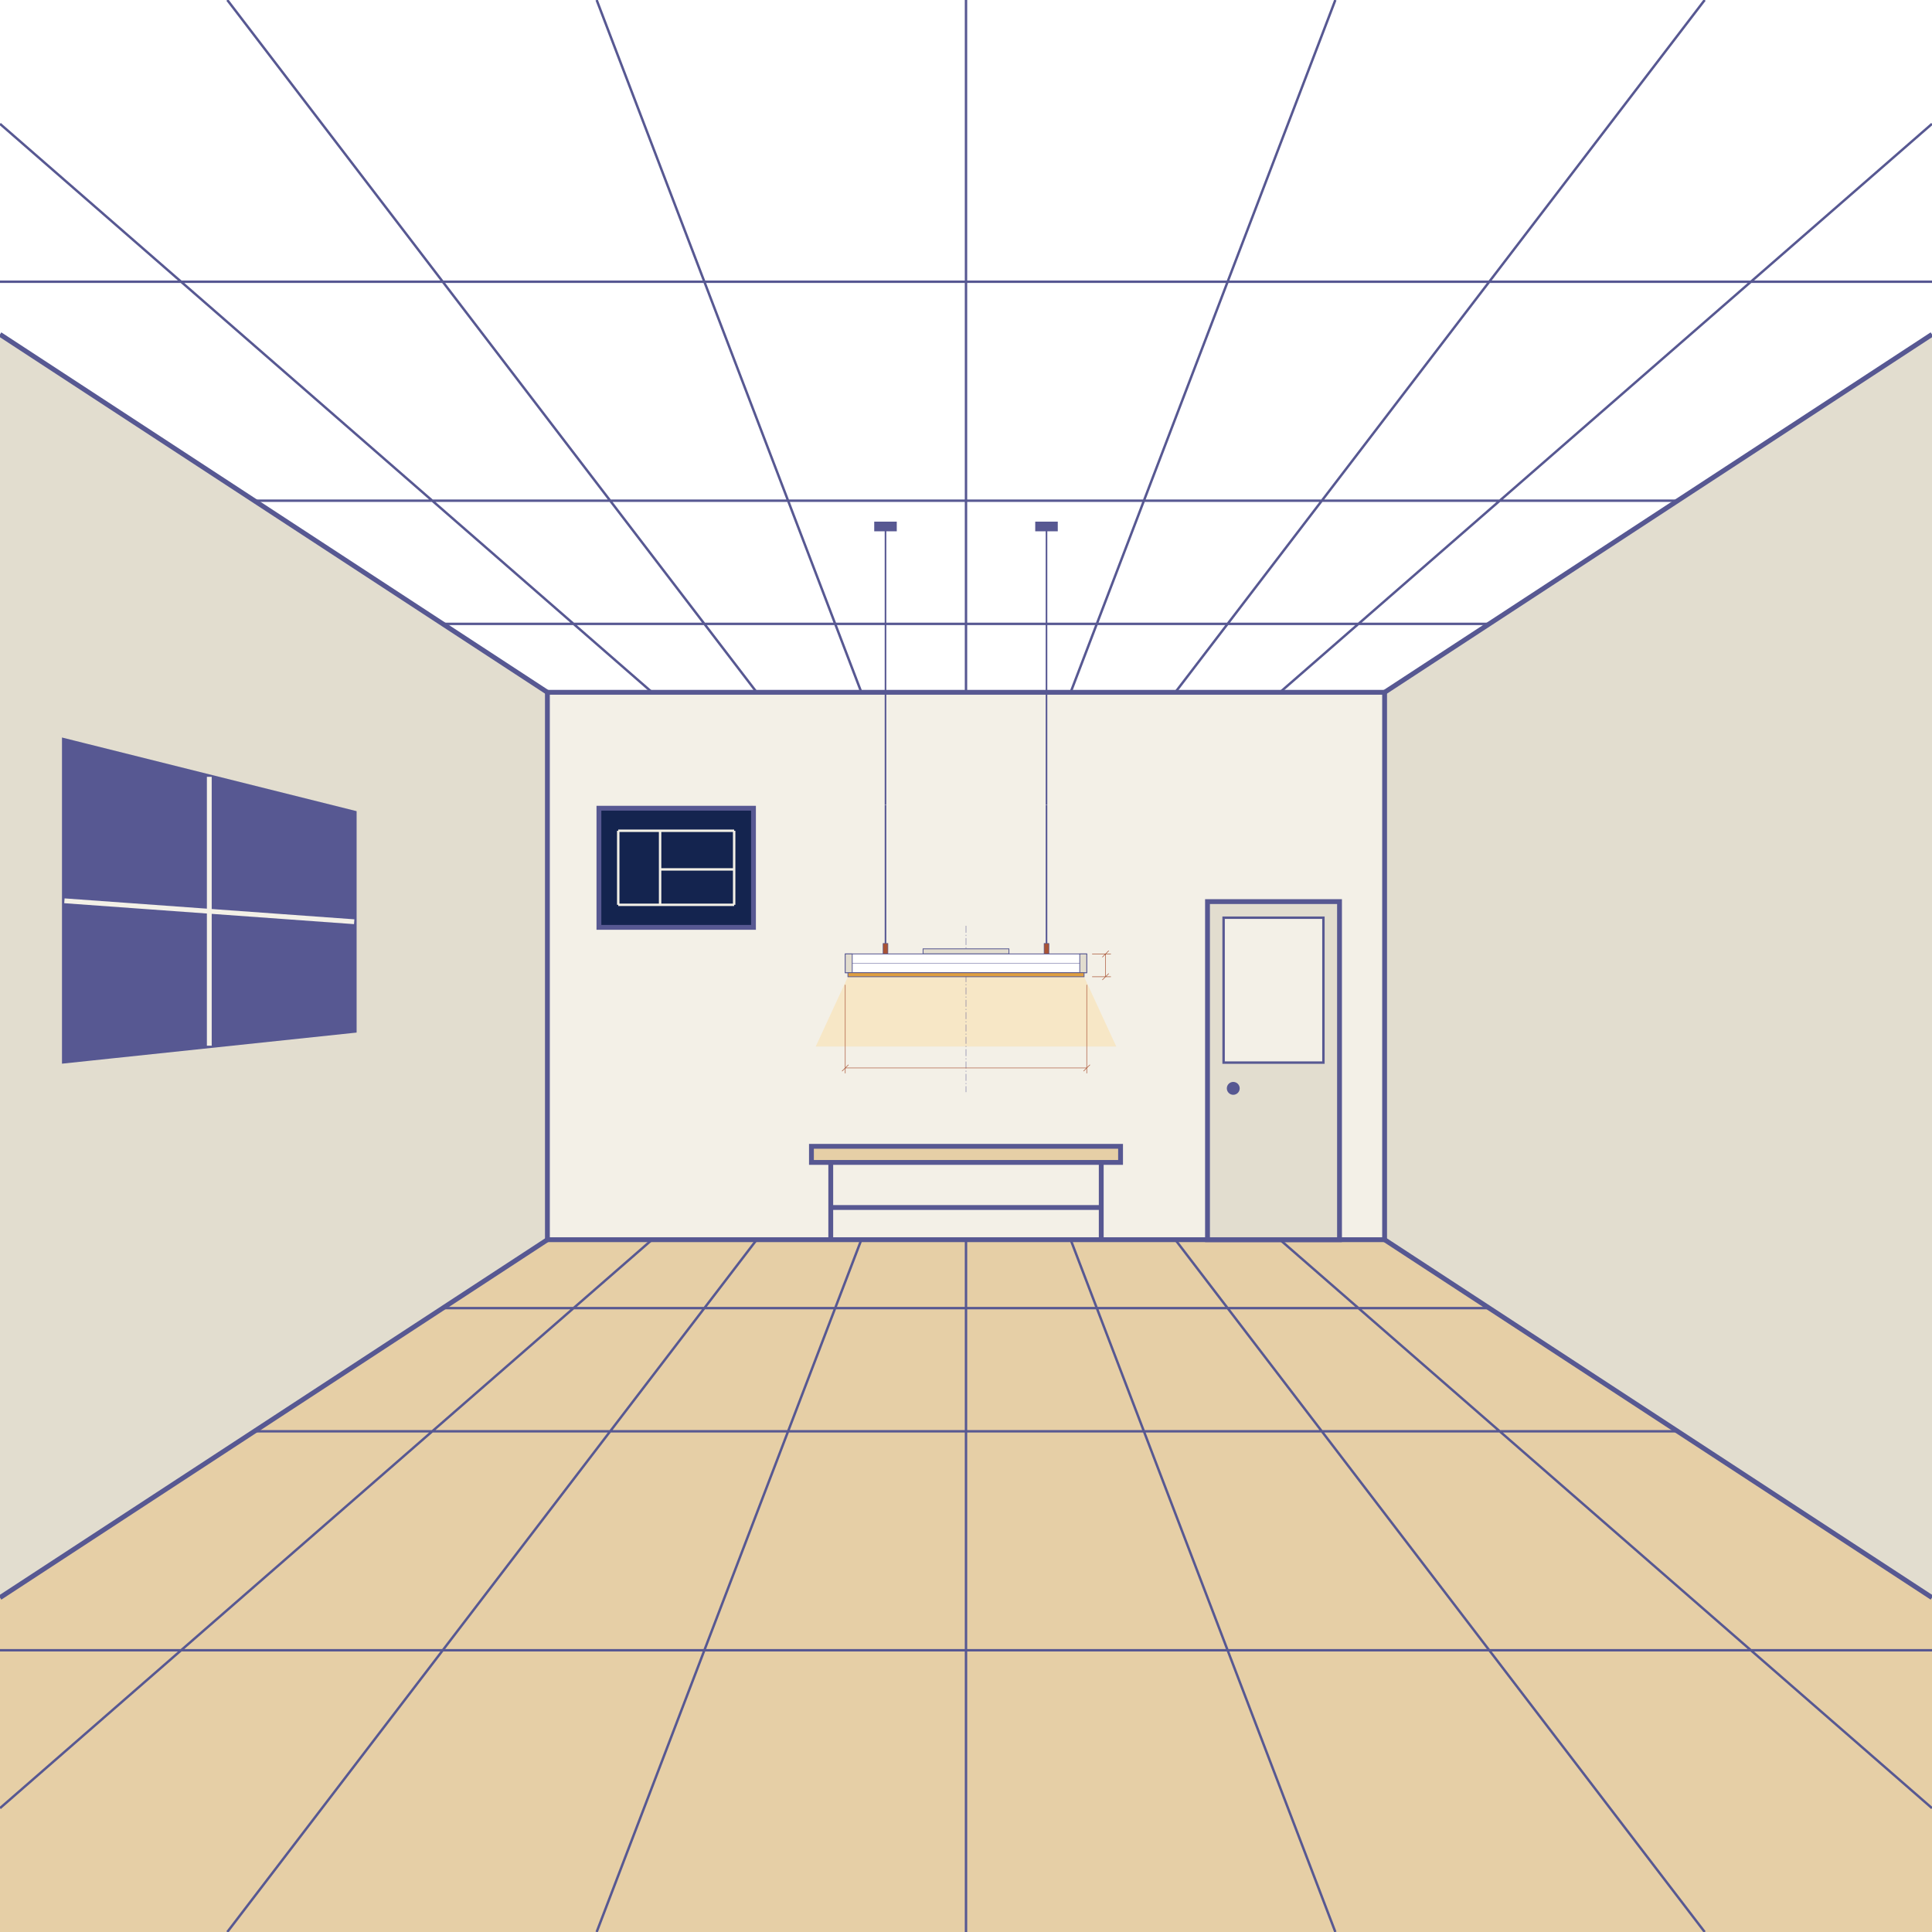
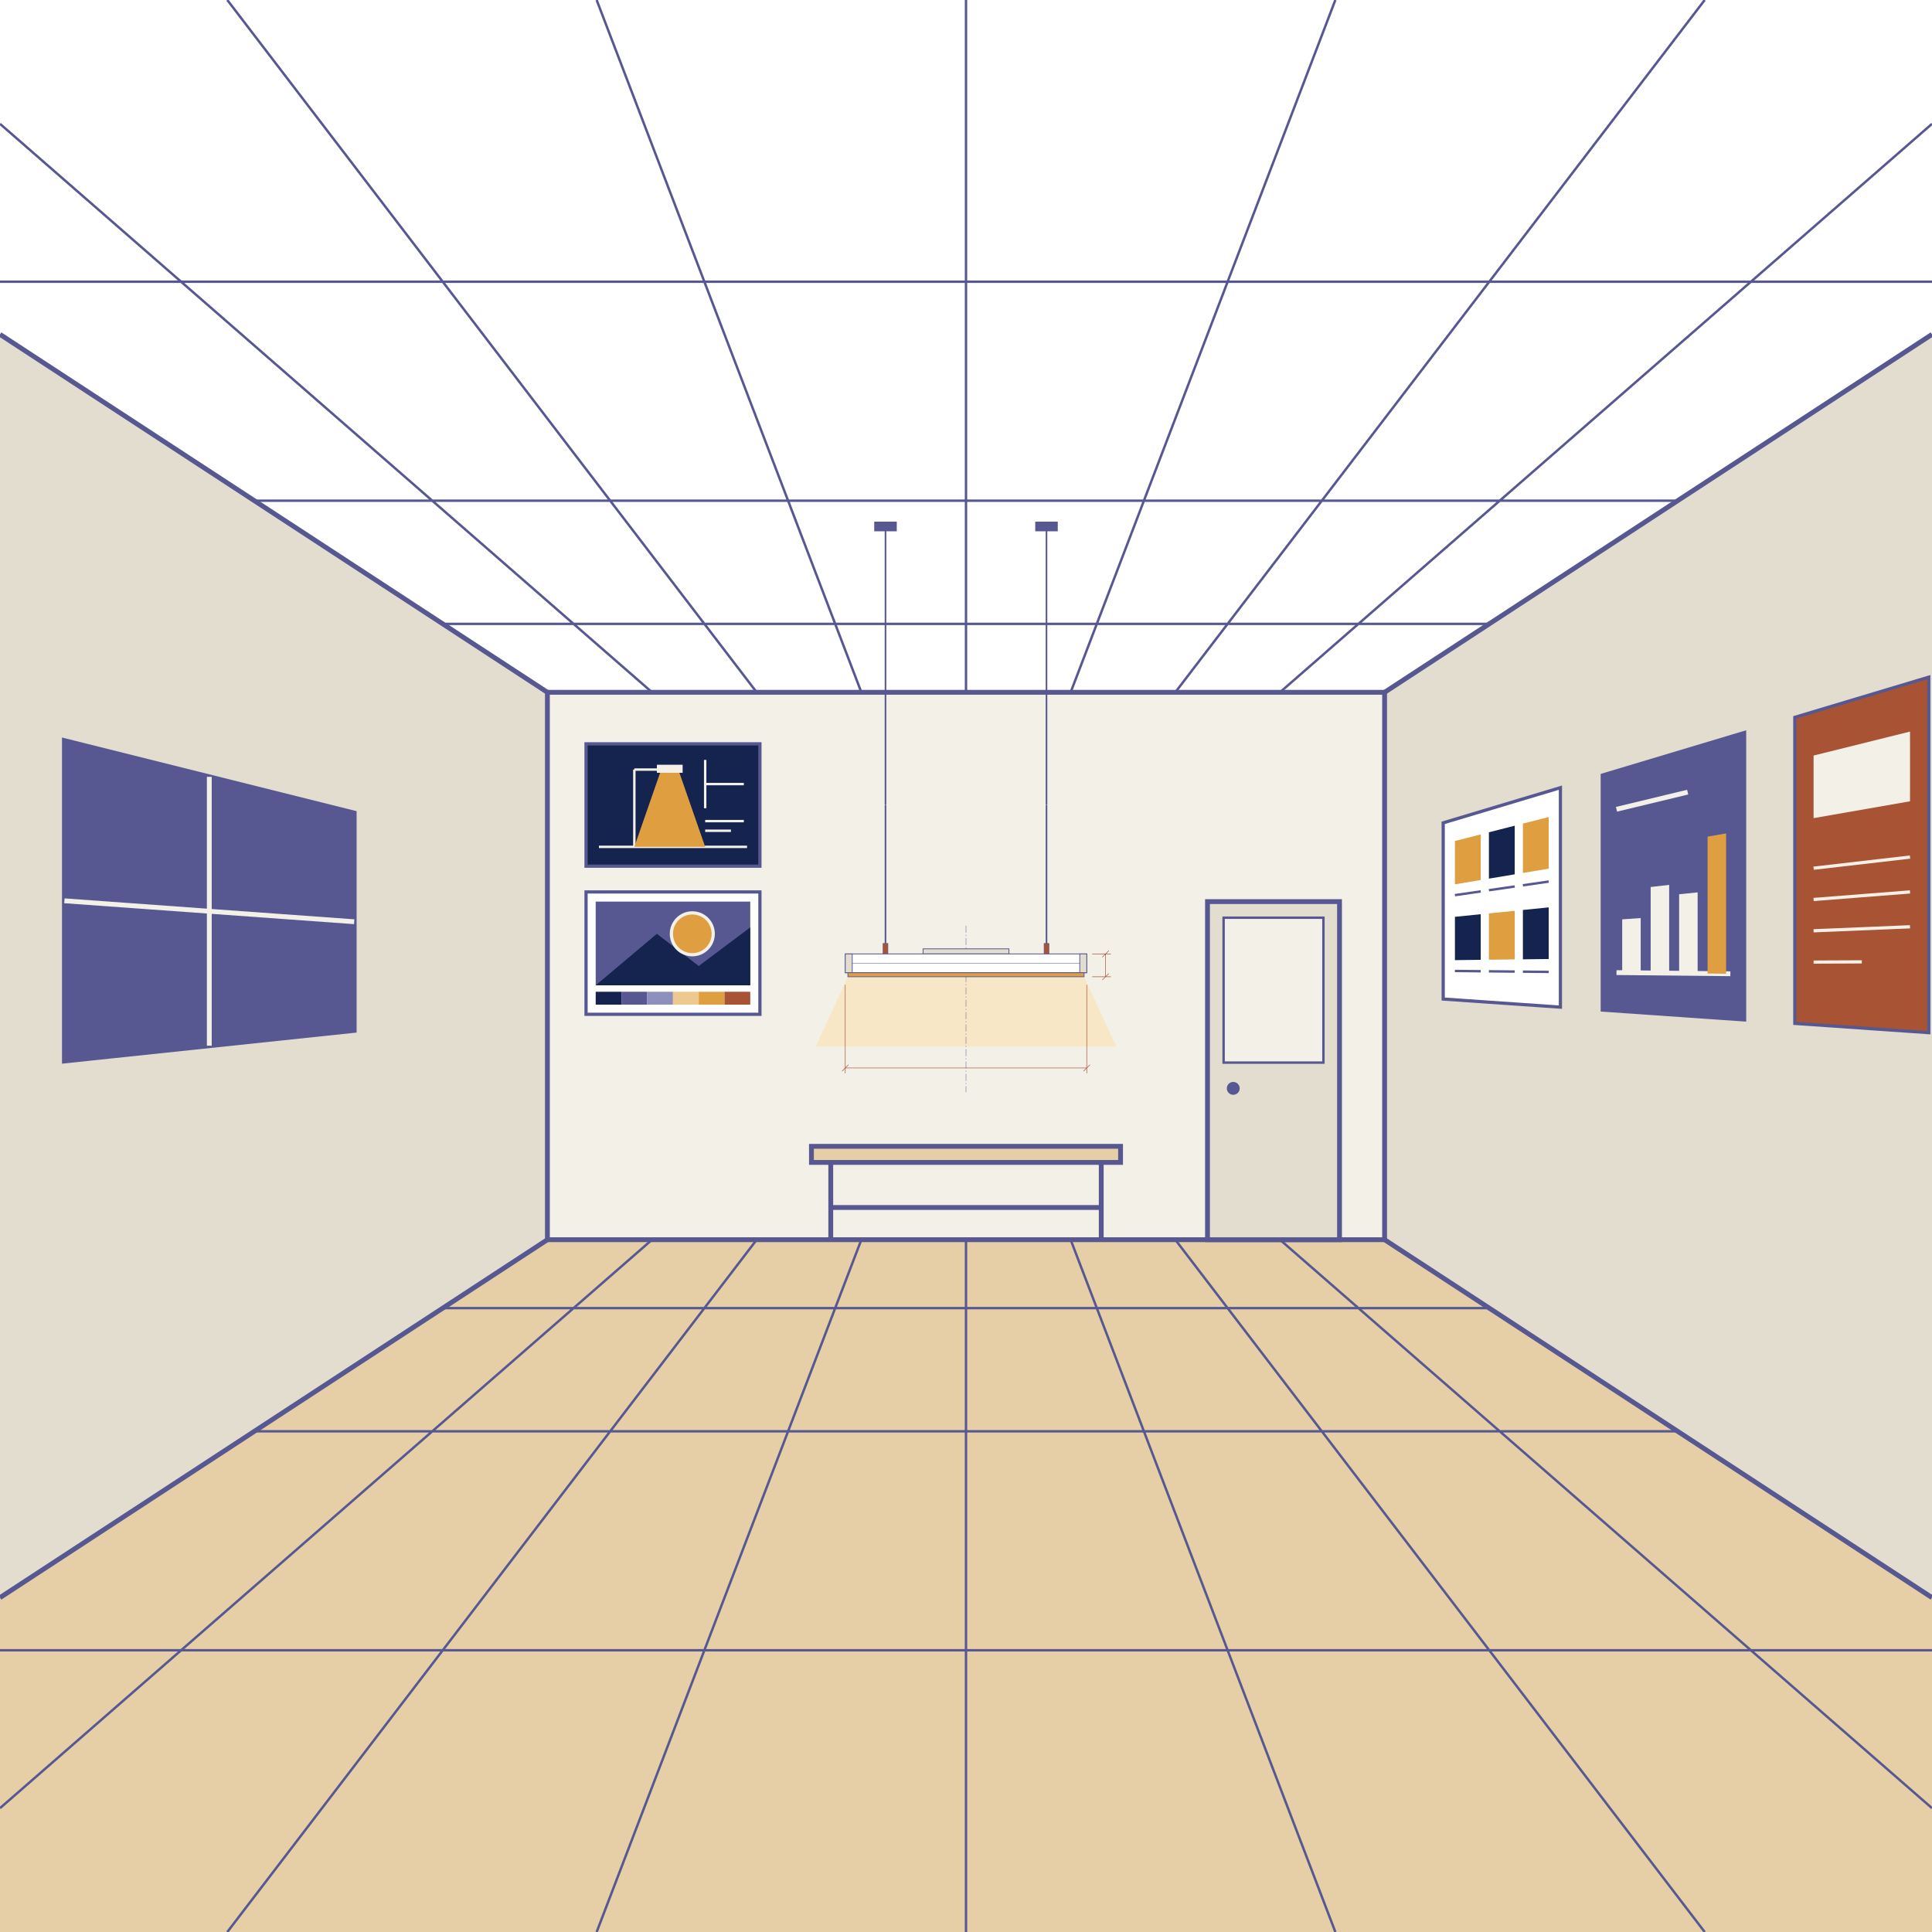
<svg xmlns="http://www.w3.org/2000/svg" viewBox="-600 -600 1200 1200" stroke-linejoin="miter" stroke-linecap="butt">
  <polygon points="-600,-600 600,-600 600,-392.31 260,-170 -260,-170 -600,-392.31" fill="#FFFFFF" stroke="none" />
  <polygon points="-600,600 600,600 600,392.31 260,170 -260,170 -600,392.31" fill="#E6CFA6" stroke="none" />
  <polygon points="-600,-392.31 -260,-170 -260,170 -600,392.31" fill="#E2DDCF" stroke="none" />
  <polygon points="600,-392.31 260,-170 260,170 600,392.31" fill="#E2DDCF" stroke="none" />
  <rect x="-260" y="-170" width="520" height="340" fill="#F3F0E7" stroke="none" />
  <path d="M-195 -170L-600 -523.08M-130 -170L-458.82 -600M-65 -170L-229.41 -600M0 -170L0 -600M65 -170L229.41 -600M130 -170L458.82 -600M195 -170L600 -523.08M-325 -212.5L325 -212.5M-442 -289L442 -289M-600 -425L600 -425" fill="none" stroke="#575892" stroke-width="1.5" />
  <path d="M-195 170L-600 523.08M-130 170L-458.82 600M-65 170L-229.41 600M0 170L0 600M65 170L229.41 600M130 170L458.82 600M195 170L600 523.08M-325 212.5L325 212.5M-442 289L442 289M-600 425L600 425" fill="none" stroke="#575892" stroke-width="1.5" />
  <path d="M-260 -170L-600 -392.31M260 -170L600 -392.31M-260 170L-600 392.31M260 170L600 392.31" fill="none" stroke="#575892" stroke-width="3" />
  <rect x="-260" y="-170" width="520" height="340" fill="none" stroke="#575892" stroke-width="3" />
  <polygon points="-380,-95 -560,-140 -560,59 -380,40" fill="#575892" stroke="#575892" stroke-width="3" />
  <path d="M-470 -117.5L-470 49.5M-380 -27.5L-560 -40.5" fill="none" stroke="#F3F0E7" stroke-width="3" />
-   <rect x="-228" y="-98" width="96" height="74" fill="#14244F" stroke="#575892" stroke-width="3" />
-   <path d="M-216 -84L-144 -84M-216 -38L-144 -38M-216 -84L-216 -38M-144 -84L-144 -38M-190 -84L-190 -38M-190 -60L-144 -60" fill="none" stroke="#F3F0E7" stroke-width="1.5" />
+   <rect x="-236" y="-138" width="108" height="76" fill="#14244F" stroke="#575892" stroke-width="2" />
+   <path d="M-228 -74L-136 -74M-206 -74L-206 -122M-206 -122L-184 -122M-162 -128L-162 -98M-162 -113L-138 -113M-162 -90L-138 -90M-162 -84L-146 -84" fill="none" stroke="#F3F0E7" stroke-width="1.5" />
+   <polygon points="-190,-120 -178,-120 -162,-74 -206,-74" fill="#DF9F40" stroke="none" />
+   <rect x="-192" y="-125" width="16" height="5" fill="#F3F0E7" stroke="none" />
+   <rect x="-236" y="-46" width="108" height="76" fill="#FFFFFF" stroke="#575892" stroke-width="2" />
+   <rect x="-230" y="-40" width="96" height="52" fill="#575892" stroke="none" />
+   <polygon points="-230,12 -192,-20 -166,0 -134,-24 -134,12" fill="#14244F" stroke="none" />
+   <circle cx="-170" cy="-20" r="13" fill="#DF9F40" stroke="#F3F0E7" stroke-width="2" />
+   <rect x="-230" y="16" width="16" height="8" fill="#14244F" stroke="none" />
+   <rect x="-214" y="16" width="16" height="8" fill="#575892" stroke="none" />
+   <rect x="-198" y="16" width="16" height="8" fill="#8E8FBC" stroke="none" />
+   <rect x="-182" y="16" width="16" height="8" fill="#EDC98F" stroke="none" />
+   <rect x="-166" y="16" width="16" height="8" fill="#DF9F40" stroke="none" />
+   <rect x="-150" y="16" width="16" height="8" fill="#A85334" stroke="none" />
+   <polygon points="296.4,-88.92 369.2,-110.76 369.2,25.56 296.4,20.52" fill="#FFFFFF" stroke="#575892" stroke-width="2" />
+   <polygon points="303.68,-77.65 319.7,-81.74 319.7,-53.41 303.68,-50.74" fill="#DF9F40" stroke="none" />
+   <path d="M303.68 -44.01L319.7 -46.33" fill="none" stroke="#575892" stroke-width="1.5" />
+   <polygon points="324.79,-83.05 340.81,-87.14 340.81,-56.94 324.79,-54.27" fill="#14244F" stroke="none" />
+   <path d="M324.79 -47.07L340.81 -49.39" fill="none" stroke="#575892" stroke-width="1.5" />
+   <polygon points="345.9,-88.44 361.92,-92.54 361.92,-60.47 345.9,-57.79" fill="#DF9F40" stroke="none" />
+   <path d="M345.9 -50.13L361.92 -52.45" fill="none" stroke="#575892" stroke-width="1.5" />
+   <polygon points="303.68,-30.55 319.7,-32.17 319.7,-3.84 303.68,-3.64" fill="#14244F" stroke="none" />
+   <path d="M303.68 3.08L319.7 3.25" fill="none" stroke="#575892" stroke-width="1.5" />
+   <polygon points="324.79,-32.68 340.81,-34.29 340.81,-4.09 324.79,-3.9" fill="#DF9F40" stroke="none" />
+   <path d="M324.79 3.3L340.81 3.46" fill="none" stroke="#575892" stroke-width="1.5" />
+   <polygon points="345.9,-34.8 361.92,-36.41 361.92,-4.34 345.9,-4.15" fill="#14244F" stroke="none" />
+   <path d="M345.9 3.51L361.92 3.67" fill="none" stroke="#575892" stroke-width="1.5" />
+   <polygon points="395.2,-118.56 483.6,-145.08 483.6,33.48 395.2,27.36" fill="#575892" stroke="#575892" stroke-width="2" />
+   <path d="M404.04 -97.34L448.24 -107.99M404.04 4.1L474.76 4.82" fill="none" stroke="#F3F0E7" stroke-width="3" />
+   <polygon points="407.58,-28.97 419.07,-29.79 419.07,4.26 407.58,4.14" fill="#F3F0E7" stroke="none" />
+   <polygon points="425.26,-49.07 436.75,-50.39 436.75,4.43 425.26,4.32" fill="#F3F0E7" stroke="none" />
+   <polygon points="442.94,-44.57 454.43,-45.72 454.43,4.61 442.94,4.5" fill="#F3F0E7" stroke="none" />
+   <polygon points="460.62,-80.36 472.11,-82.36 472.11,4.79 460.62,4.68" fill="#DF9F40" stroke="none" />
+   <polygon points="514.8,-154.44 598,-179.4 598,41.4 514.8,35.64" fill="#A85334" stroke="#575892" stroke-width="2" />
+   <polygon points="526.45,-130.72 586.35,-145.6 586.35,-102.3 526.45,-91.84" fill="#F3F0E7" stroke="none" />
+   <path d="M526.45 -60.74L586.35 -67.66M526.45 -41.31L586.35 -46.01M526.45 -21.87L586.35 -24.36M526.45 -2.43L556.4 -2.57" fill="none" stroke="#F3F0E7" stroke-width="2" />
  <rect x="150" y="-40" width="82" height="210" fill="#E2DDCF" stroke="#575892" stroke-width="3" />
  <rect x="160" y="-30" width="62" height="90" fill="#F3F0E7" stroke="#575892" stroke-width="1.5" />
  <circle cx="166" cy="76" r="4" fill="#575892" />
  <rect x="-96" y="112" width="192" height="10" fill="#E6CFA6" stroke="#575892" stroke-width="3" />
  <path d="M-84 122L-84 170M84 122L84 170M-84 150L84 150" fill="none" stroke="#575892" stroke-width="3" />
  <rect x="-50.5" y="-272" width="1" height="172" fill="#575892" stroke="none" />
  <rect x="-57" y="-276" width="14" height="6" fill="#575892" stroke="none" />
  <rect x="49.5" y="-272" width="1" height="172" fill="#575892" stroke="none" />
  <rect x="43" y="-276" width="14" height="6" fill="#575892" stroke="none" />
  <svg x="-100" y="-100" width="200" height="200" viewBox="-600 -600 1200 1200">
    <rect x="-600" y="-600" width="1200" height="1200" fill="#F3F0E7" stroke="none" />
    <polygon points="-440,40 440,40 560,300 -560,300" fill="#F7E7C6" stroke="none" />
    <path d="M0 -150L0 470" fill="none" stroke="#575892" stroke-width="1.5" stroke-dasharray="26 8 4 8" />
    <rect x="-303" y="-600" width="6" height="536" fill="#575892" stroke="none" />
    <rect x="-309" y="-84" width="18" height="39" fill="#A85334" stroke="#575892" stroke-width="2" />
    <rect x="297" y="-600" width="6" height="536" fill="#575892" stroke="none" />
    <rect x="291" y="-84" width="18" height="39" fill="#A85334" stroke="#575892" stroke-width="2" />
    <rect x="-160" y="-64" width="320" height="19" fill="#E2DDCF" stroke="#575892" stroke-width="3" />
    <rect x="-450" y="-45" width="900" height="70" fill="#FFFFFF" stroke="#575892" stroke-width="3" />
    <rect x="-450" y="-45" width="26" height="70" fill="#E2DDCF" stroke="#575892" stroke-width="3" />
    <rect x="424" y="-45" width="26" height="70" fill="#E2DDCF" stroke="#575892" stroke-width="3" />
    <path d="M-424 -10L424 -10" fill="none" stroke="#575892" stroke-width="1.5" />
    <rect x="-440" y="25" width="880" height="15" fill="#DF9F40" stroke="#575892" stroke-width="3" />
    <path d="M-450 70L-450 400M450 70L450 400M-450 380L450 380M-462 392L-438 368M438 392L462 368M470 -45L540 -45M470 40L540 40M520 -45L520 40M508 -33L532 -57M508 52L532 28" fill="none" stroke="#A85334" stroke-width="2" />
  </svg>
</svg>
